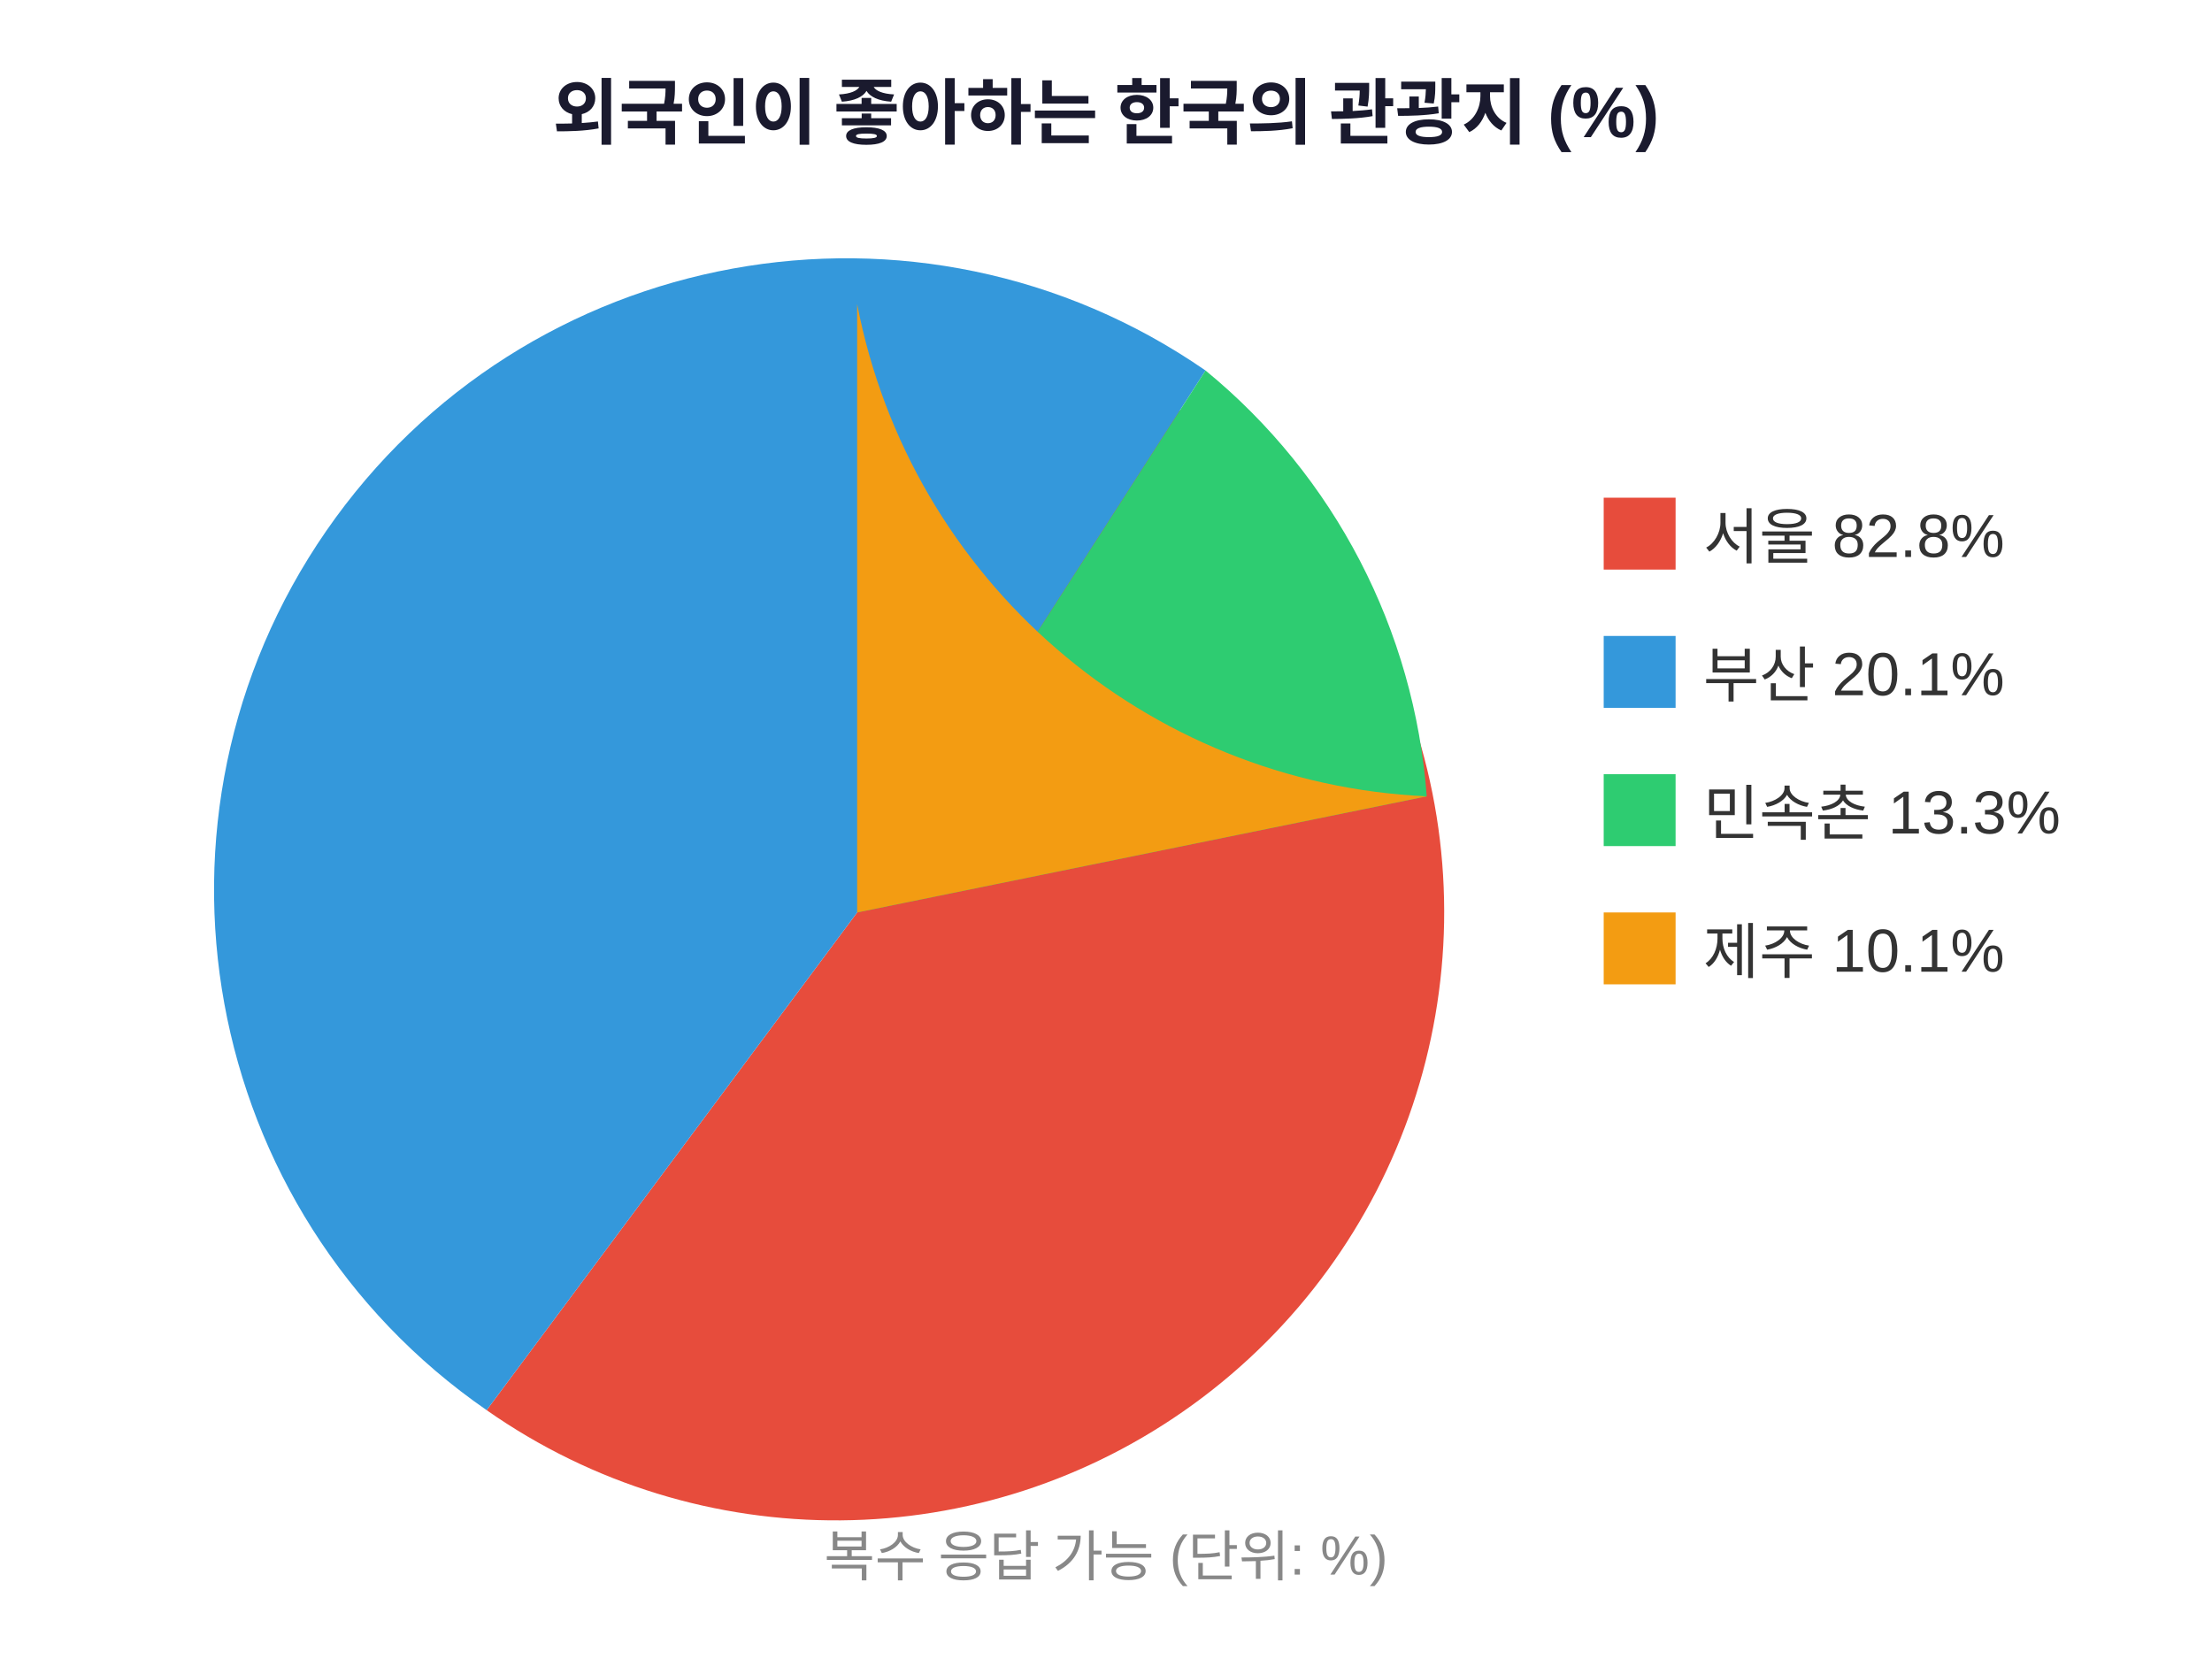
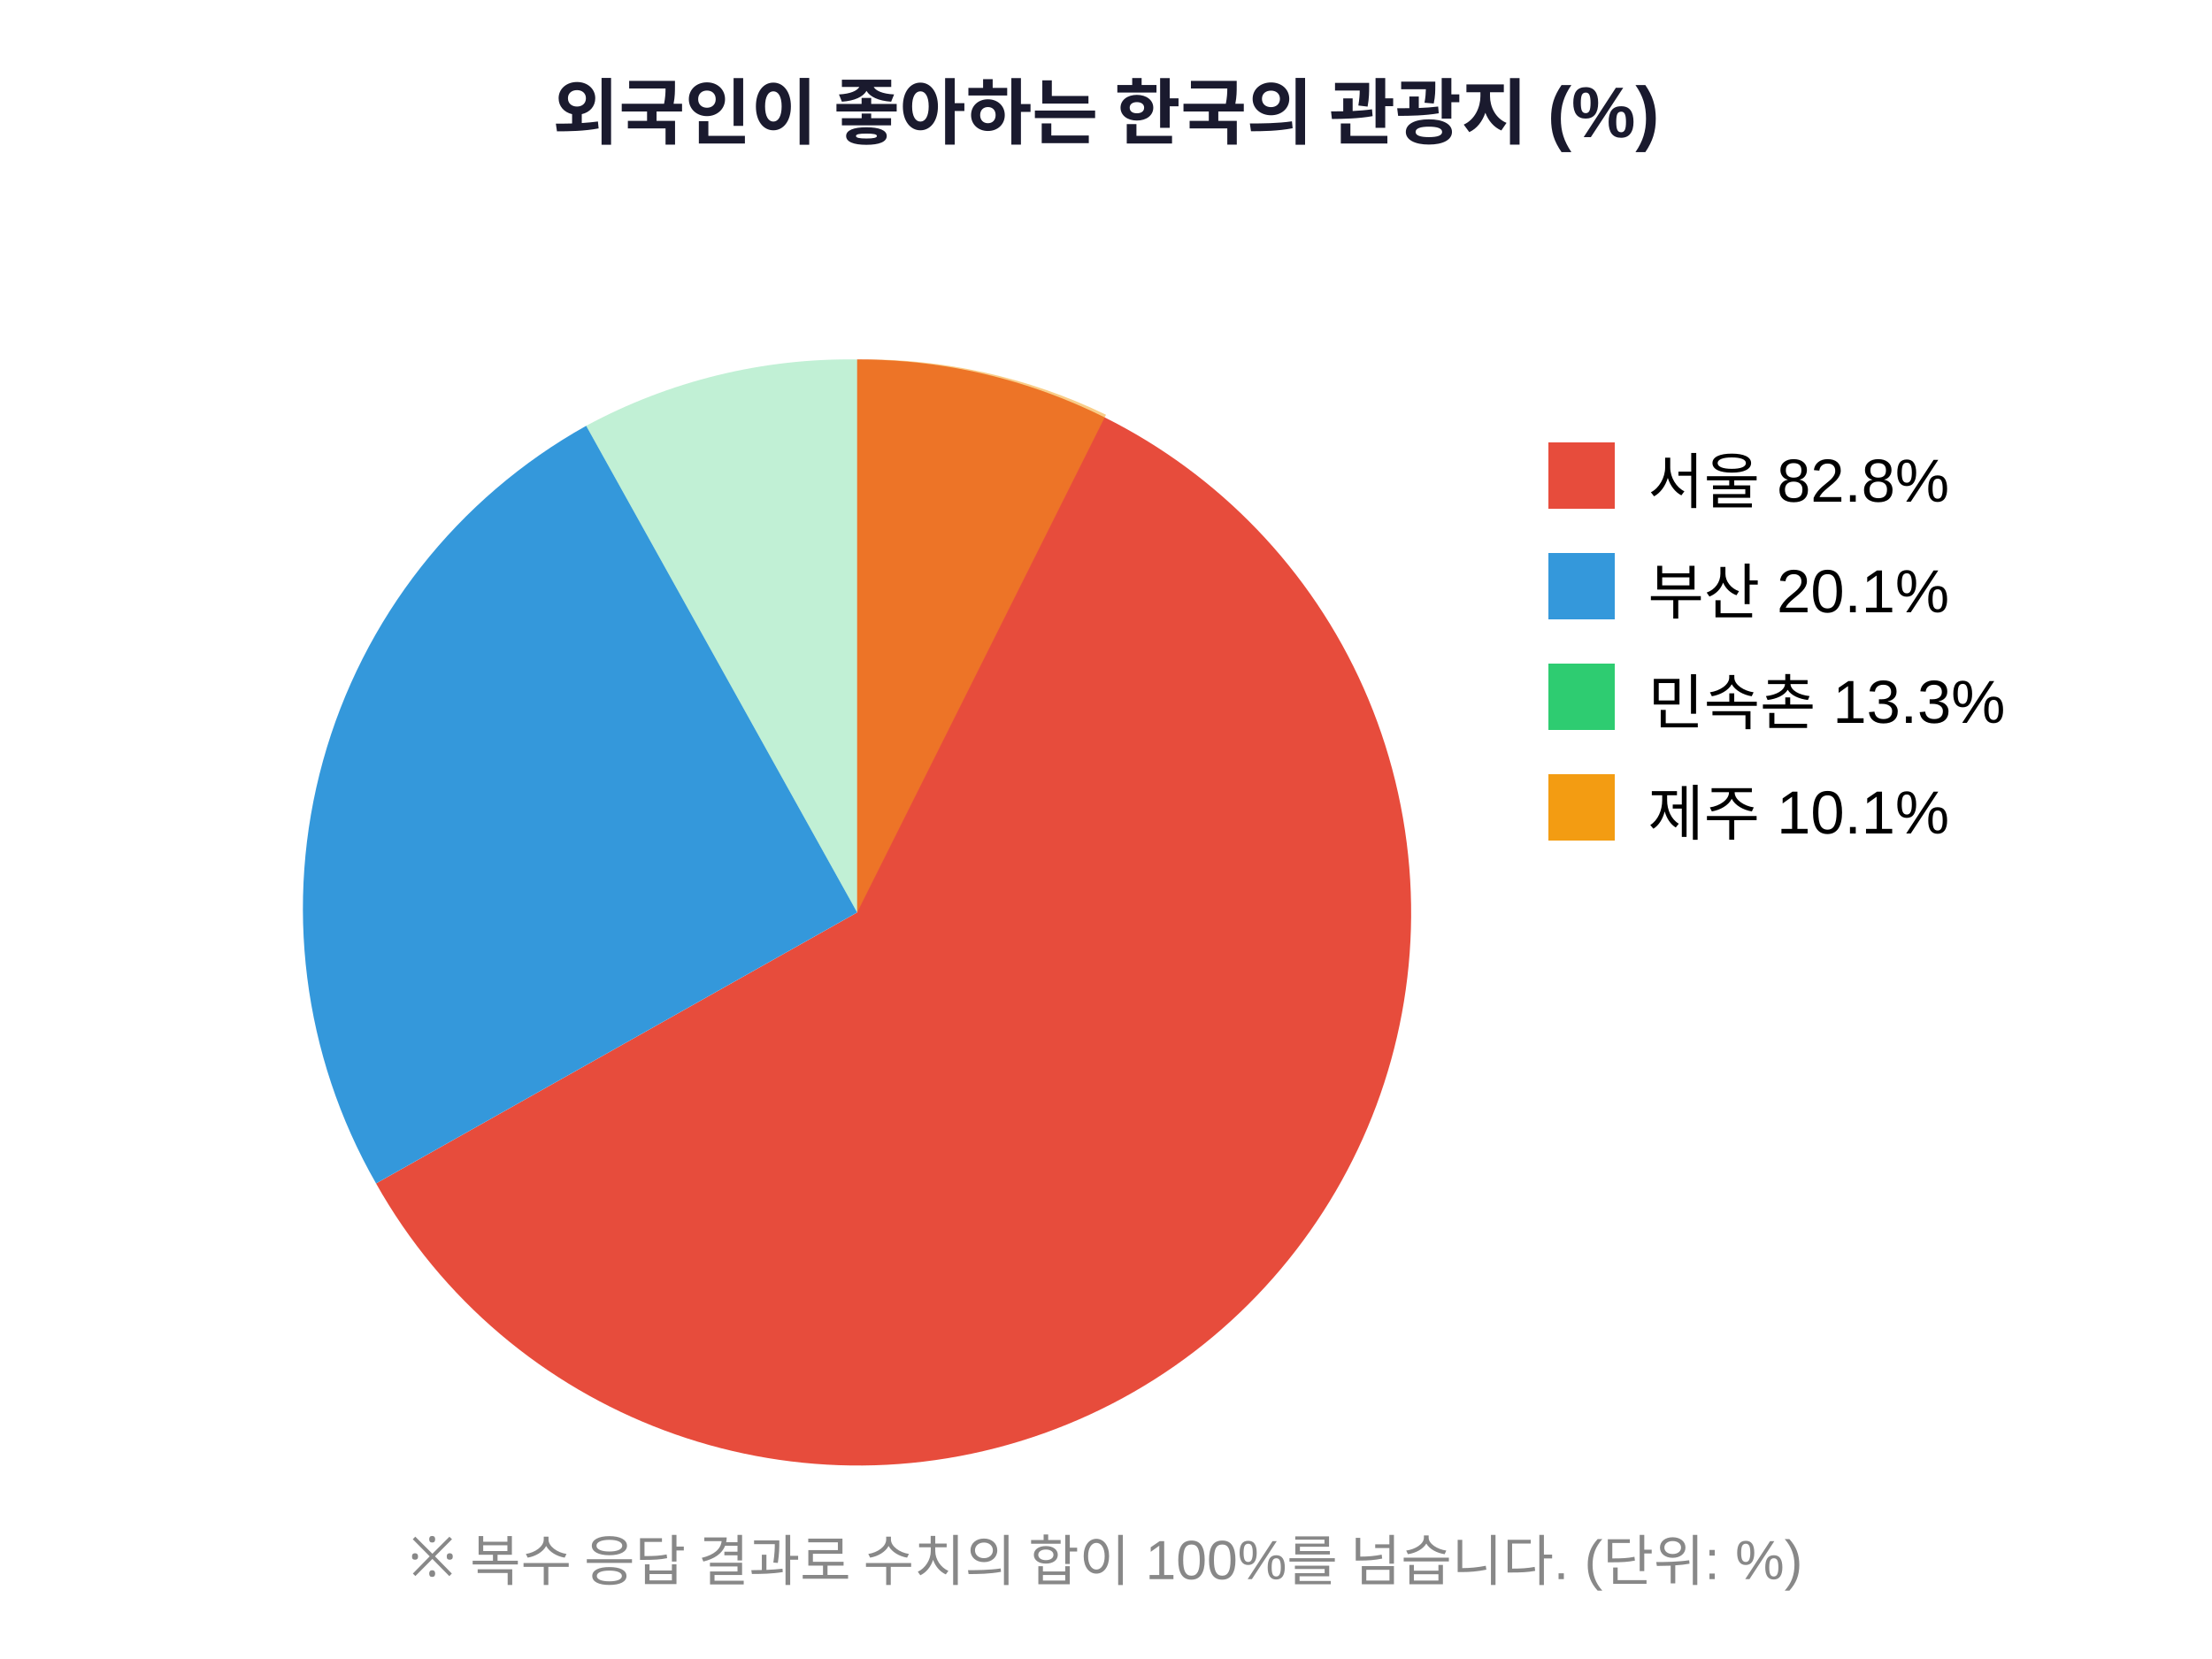
<svg xmlns="http://www.w3.org/2000/svg" viewBox="0 0 400 300" font-family="Arial, sans-serif">
  <rect width="400" height="300" fill="white" />
  <text x="200" y="25" text-anchor="middle" font-size="13" font-weight="bold" fill="#1a1a2e">외국인이 좋아하는 한국의 관광지 (%)</text>
-   <path d="M155,165 L155,55 A110,110 0 1,1 88,255 Z" fill="#e74c3c" />
-   <path d="M155,165 L88,255 A110,110 0 0,1 218,67 Z" fill="#3498db" />
-   <path d="M155,165 L218,67 A110,110 0 0,1 258,144 Z" fill="#2ecc71" />
-   <path d="M155,165 L258,144 A110,110 0 0,1 155,55 Z" fill="#f39c12" />
-   <rect x="290" y="90" width="13" height="13" fill="#e74c3c" />
-   <text x="308" y="101" font-size="11" fill="#333">서울 82.8%</text>
-   <rect x="290" y="115" width="13" height="13" fill="#3498db" />
-   <text x="308" y="126" font-size="11" fill="#333">부산 20.1%</text>
-   <rect x="290" y="140" width="13" height="13" fill="#2ecc71" />
-   <text x="308" y="151" font-size="11" fill="#333">민속촌 13.3%</text>
-   <rect x="290" y="165" width="13" height="13" fill="#f39c12" />
-   <text x="308" y="176" font-size="11" fill="#333">제주 10.1%</text>
-   <text x="200" y="285" text-anchor="middle" font-size="10" fill="#888">복수 응답 가능 (단위: %)</text>
+   <path d="M155,165 L155,65 A100,100 0 1,1 68,214 Z" fill="#e74c3c" />
+   <path d="M155,165 L68,214 A100,100 0 0,1 106,77 Z" fill="#3498db" />
+   <path d="M155,165 L106,77 A100,100 0 0,1 155,65 Z" fill="#2ecc71" opacity="0.3" />
+   <path d="M155,165 L155,65 A100,100 0 0,1 200,75 Z" fill="#f39c12" opacity="0.5" />
+   <g transform="translate(280, 80)">
+     <rect width="12" height="12" fill="#e74c3c" />
+     <text x="18" y="11" font-size="11">서울 82.8%</text>
+     <rect y="20" width="12" height="12" fill="#3498db" />
+     <text x="18" y="31" font-size="11">부산 20.1%</text>
+     <rect y="40" width="12" height="12" fill="#2ecc71" />
+     <text x="18" y="51" font-size="11">민속촌 13.3%</text>
+     <rect y="60" width="12" height="12" fill="#f39c12" />
+     <text x="18" y="71" font-size="11">제주 10.1%</text>
+   </g>
+   <text x="200" y="285" text-anchor="middle" font-size="10" fill="#888">※ 복수 응답 결과로 수치의 합이 100%를 넘습니다. (단위: %)</text>
</svg>
